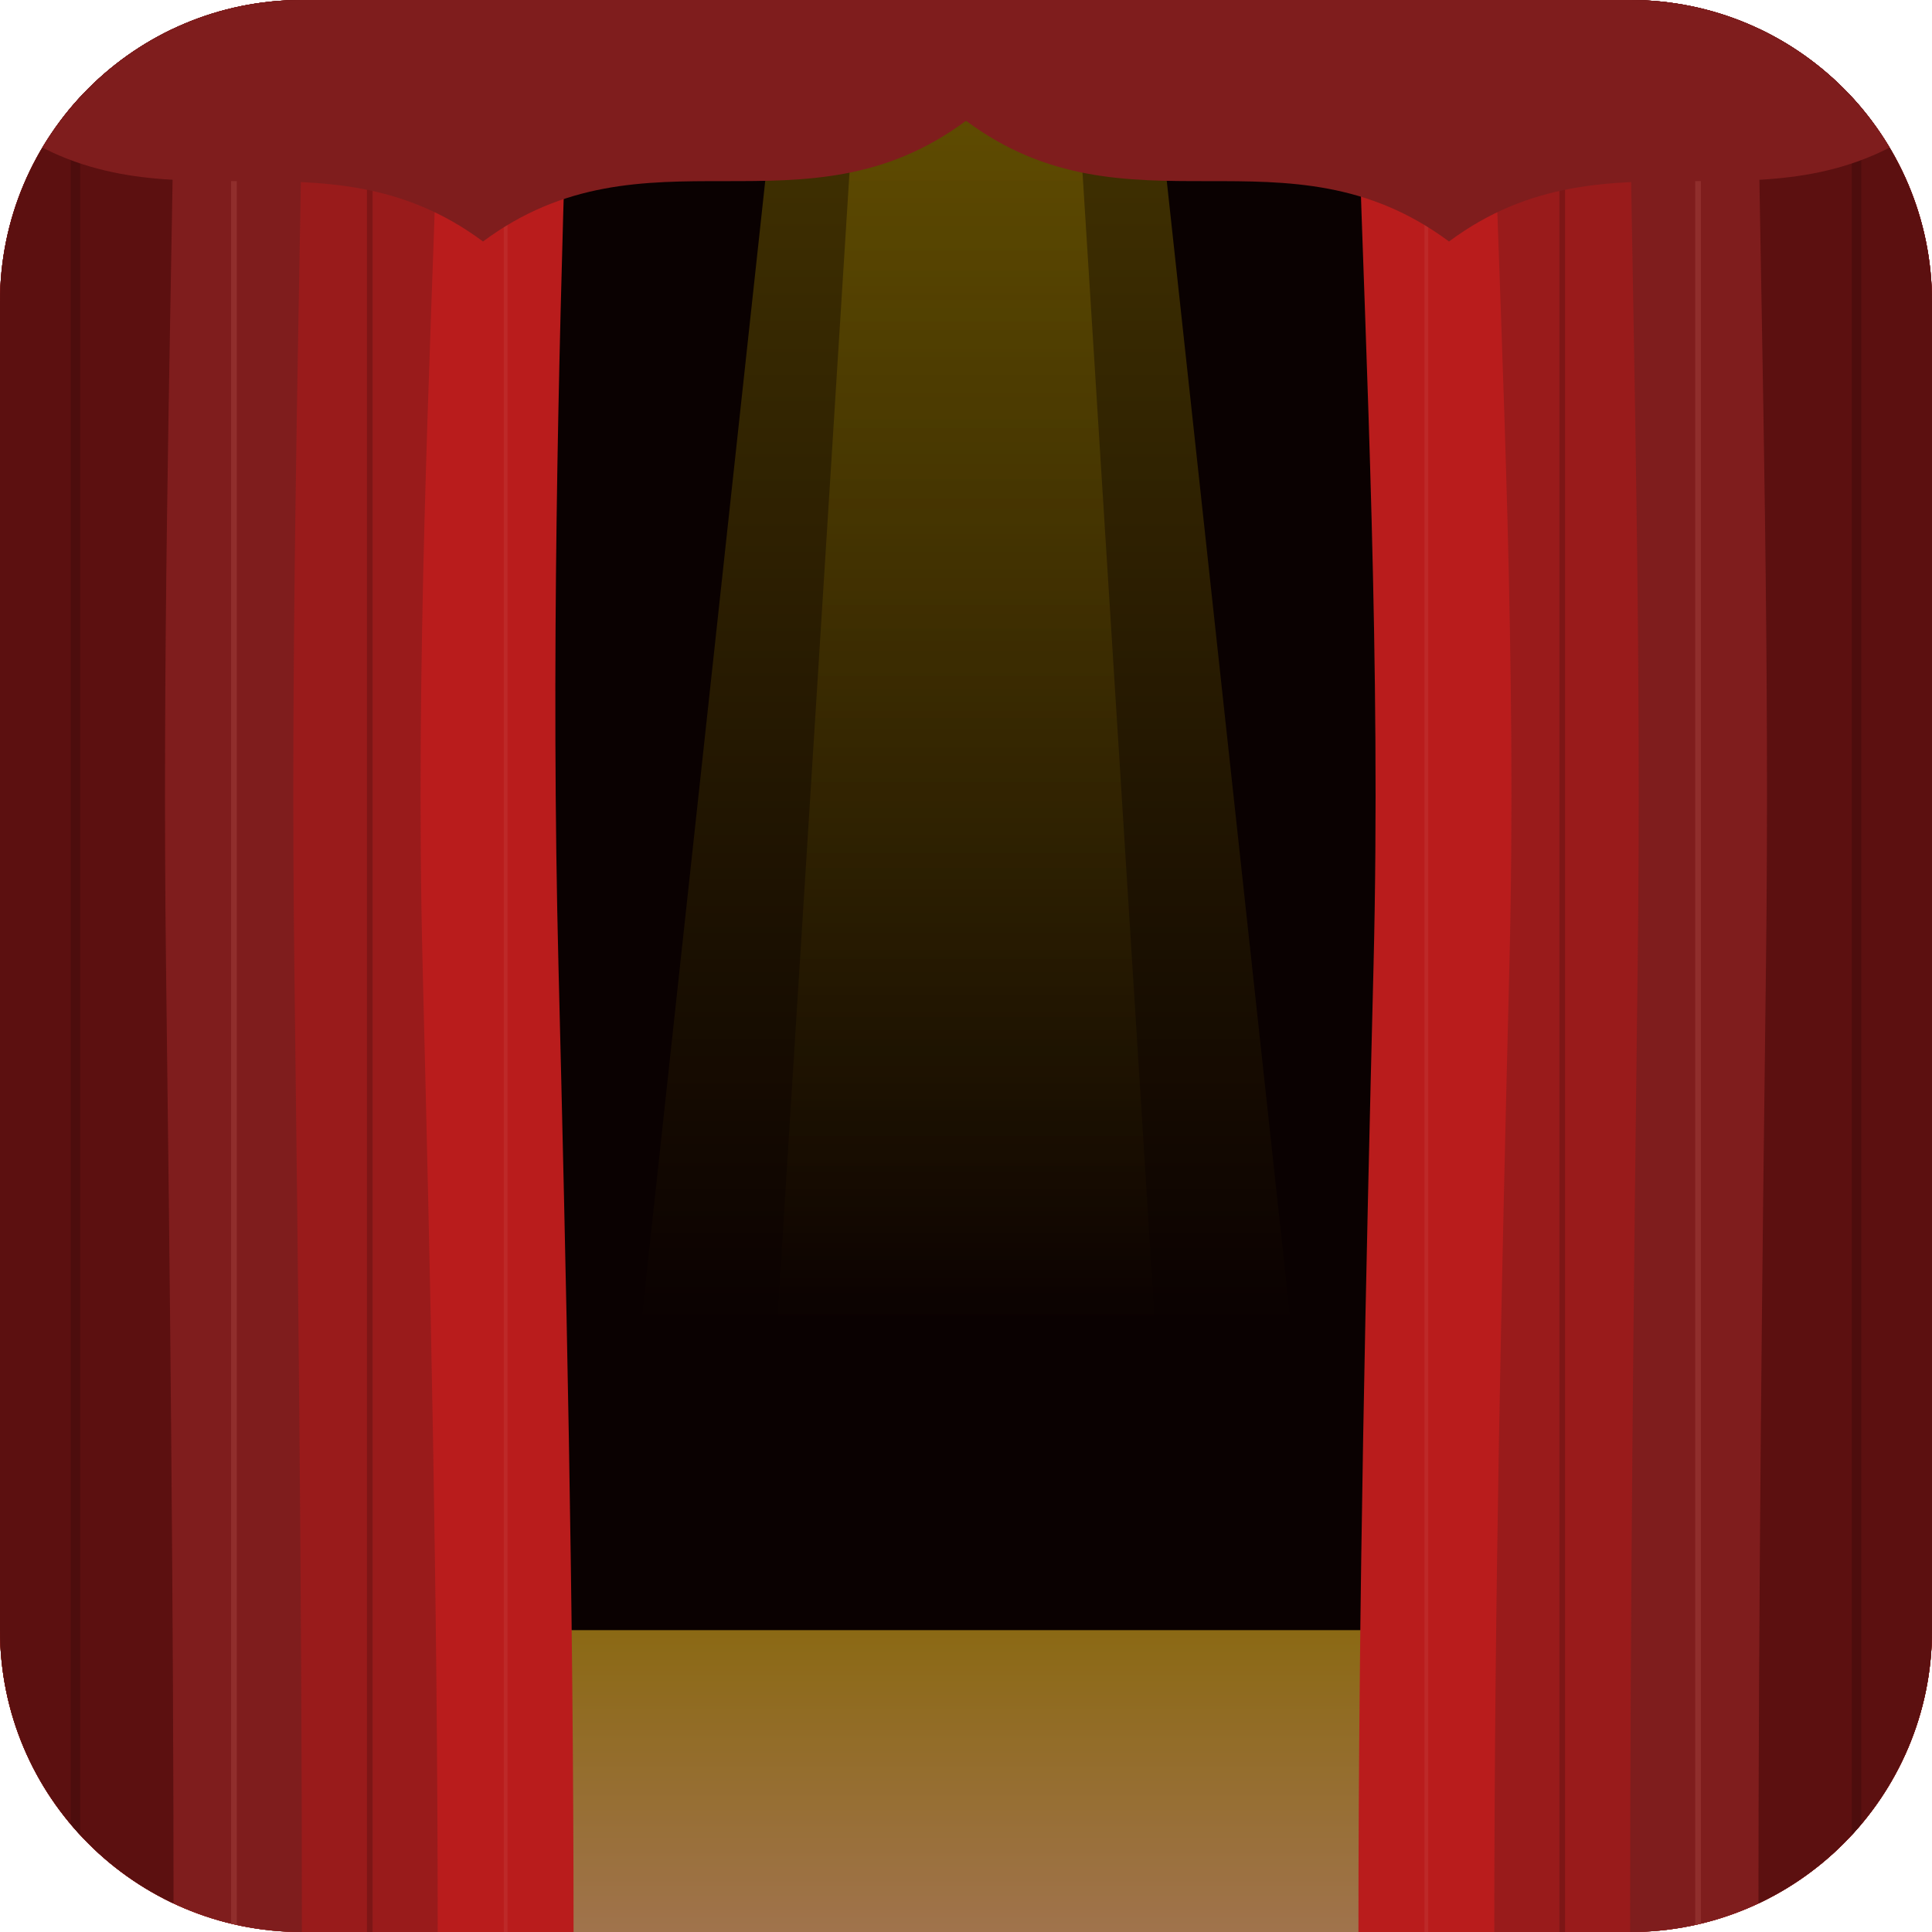
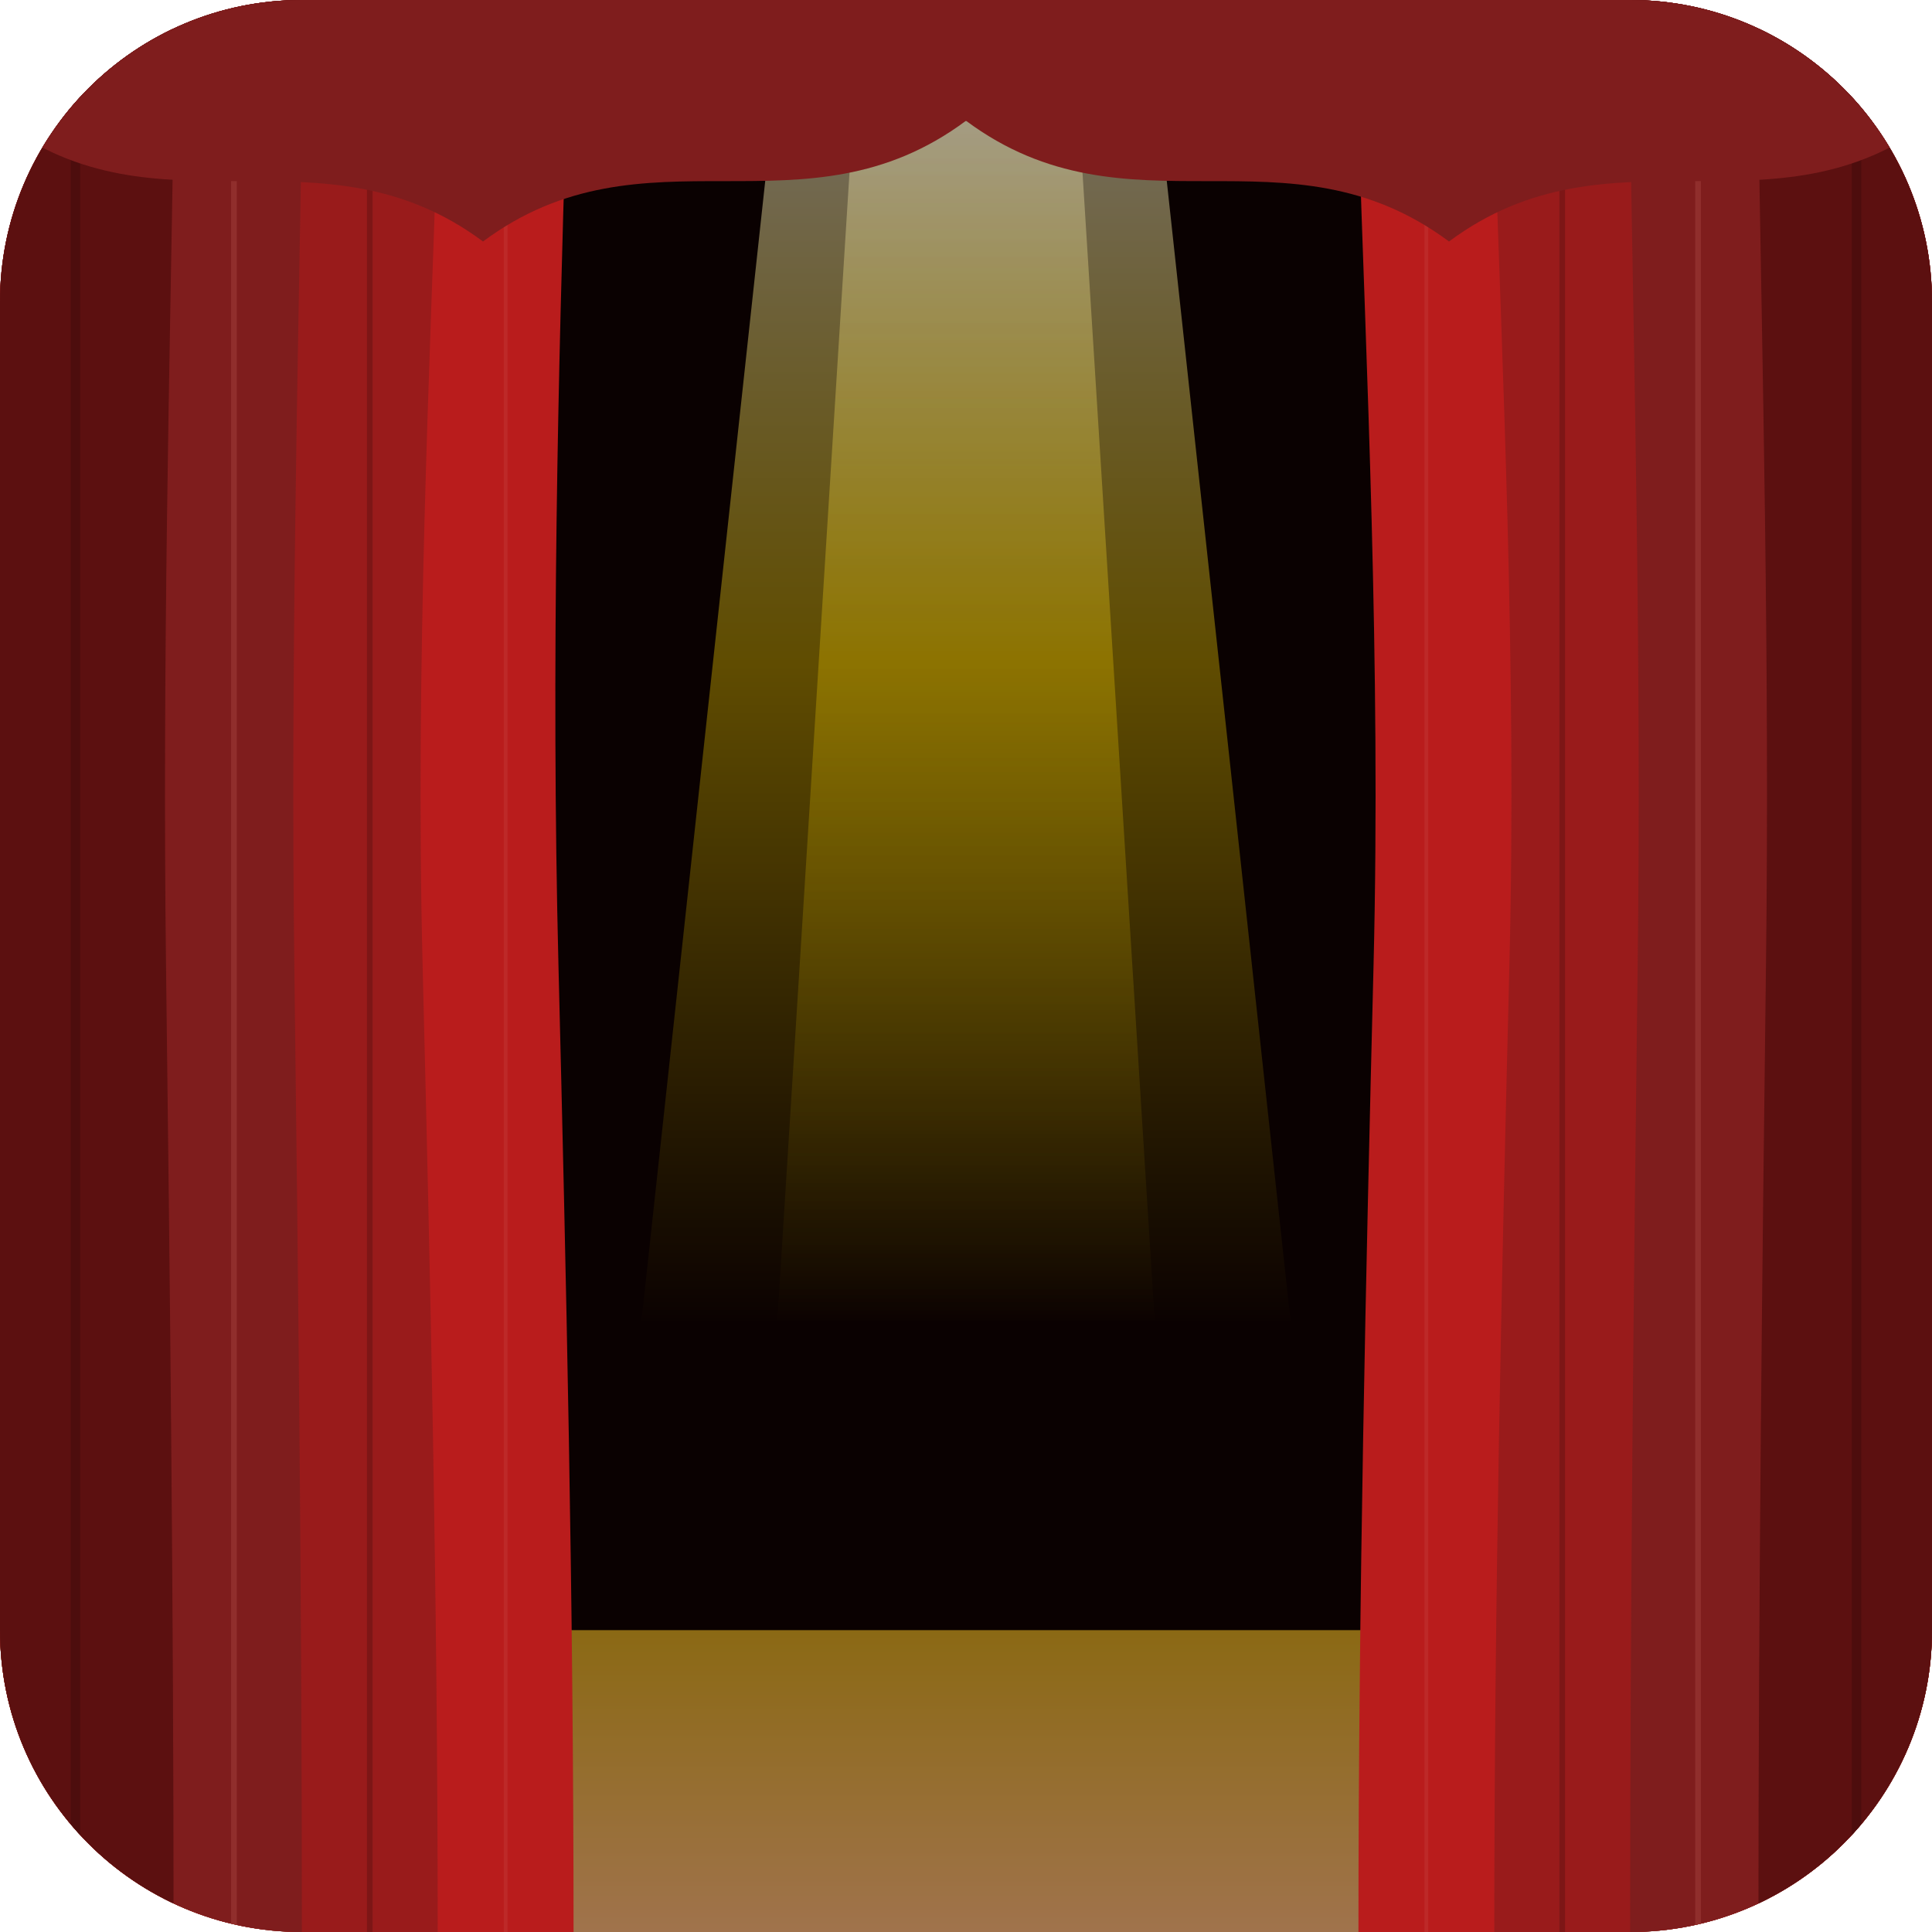
<svg xmlns="http://www.w3.org/2000/svg" viewBox="0 0 512 512" width="512" height="512">
  <defs>
    <linearGradient id="beam512" x1="0" y1="0" x2="0" y2="1">
-       <stop offset="0%" stop-color="#FFD700" stop-opacity="0.7" />
+       <stop offset="0%" stop-color="#FFFFFF" stop-opacity="0.9" />
+       <stop offset="50%" stop-color="#FFD700" stop-opacity="0.7" />
      <stop offset="100%" stop-color="#FFD700" stop-opacity="0" />
    </linearGradient>
    <linearGradient id="stage512" x1="0" y1="0" x2="0" y2="1">
      <stop offset="0%" stop-color="#8B6914" />
      <stop offset="100%" stop-color="#A0734C" />
    </linearGradient>
    <clipPath id="rounded512">
      <rect width="512" height="512" rx="80" />
    </clipPath>
  </defs>
  <g clip-path="url(#rounded512)">
    <rect width="512" height="512" fill="#0A0101" />
    <rect x="0" y="432" width="512" height="80" fill="url(#stage512)" />
-     <polygon points="208,0 304,0 342,350 170,350" fill="url(#beam512)" opacity="0.35" />
-     <polygon points="228,0 284,0 306,350 206,350" fill="url(#beam512)" opacity="0.25" />
+     <polygon points="208,0 304,0 342,350 170,350" fill="url(#beam512)" opacity="0.5" />
+     <polygon points="228,0 284,0 306,350 206,350" fill="url(#beam512)" opacity="0.4" />
    <path d="M0,0 L0,512 L152,512 C152,424 150,336 148,256 C146,176 148,96 150,32 L150,0 Z" fill="#B91C1C" />
    <path d="M0,0 L0,512 L116,512 C116,424 114,336 112,256 C110,176 114,96 116,32 L116,0 Z" fill="#991B1B" />
    <path d="M0,0 L0,512 L80,512 C80,424 79,336 78,256 C77,176 79,96 80,32 L80,0 Z" fill="#7F1D1D" />
    <path d="M0,0 L0,512 L46,512 C46,424 45,336 44,256 C43,176 45,96 46,32 L46,0 Z" fill="#5C1010" />
    <path d="M20,0 L20,512" fill="none" stroke="#3D0A0A" stroke-width="2.5" opacity="0.5" />
    <path d="M62,0 L62,512" fill="none" stroke="#D4736A" stroke-width="1.5" opacity="0.2" />
    <path d="M98,0 L98,512" fill="none" stroke="#3D0A0A" stroke-width="1.5" opacity="0.3" />
    <path d="M134,0 L134,512" fill="none" stroke="#D4736A" stroke-width="1" opacity="0.15" />
    <path d="M512,0 L512,512 L360,512 C360,424 362,336 364,256 C366,176 362,96 360,32 L360,0 Z" fill="#B91C1C" />
    <path d="M512,0 L512,512 L396,512 C396,424 398,336 400,256 C402,176 398,96 396,32 L396,0 Z" fill="#991B1B" />
    <path d="M512,0 L512,512 L432,512 C432,424 433,336 434,256 C435,176 433,96 432,32 L432,0 Z" fill="#7F1D1D" />
    <path d="M512,0 L512,512 L466,512 C466,424 467,336 468,256 C469,176 467,96 466,32 L466,0 Z" fill="#5C1010" />
    <path d="M492,0 L492,512" fill="none" stroke="#3D0A0A" stroke-width="2.5" opacity="0.5" />
    <path d="M450,0 L450,512" fill="none" stroke="#D4736A" stroke-width="1.5" opacity="0.2" />
    <path d="M414,0 L414,512" fill="none" stroke="#3D0A0A" stroke-width="1.5" opacity="0.3" />
    <path d="M378,0 L378,512" fill="none" stroke="#D4736A" stroke-width="1" opacity="0.15" />
    <rect x="0" y="0" width="512" height="32" fill="#5C1010" />
    <path d="M0,32 C42,64 85,32 128,64 C171,32 213,64 256,32 C299,64 341,32 384,64 C427,32 470,64 512,32 L512,32 L512,0 L0,0 Z" fill="#7F1D1D" />
  </g>
</svg>
